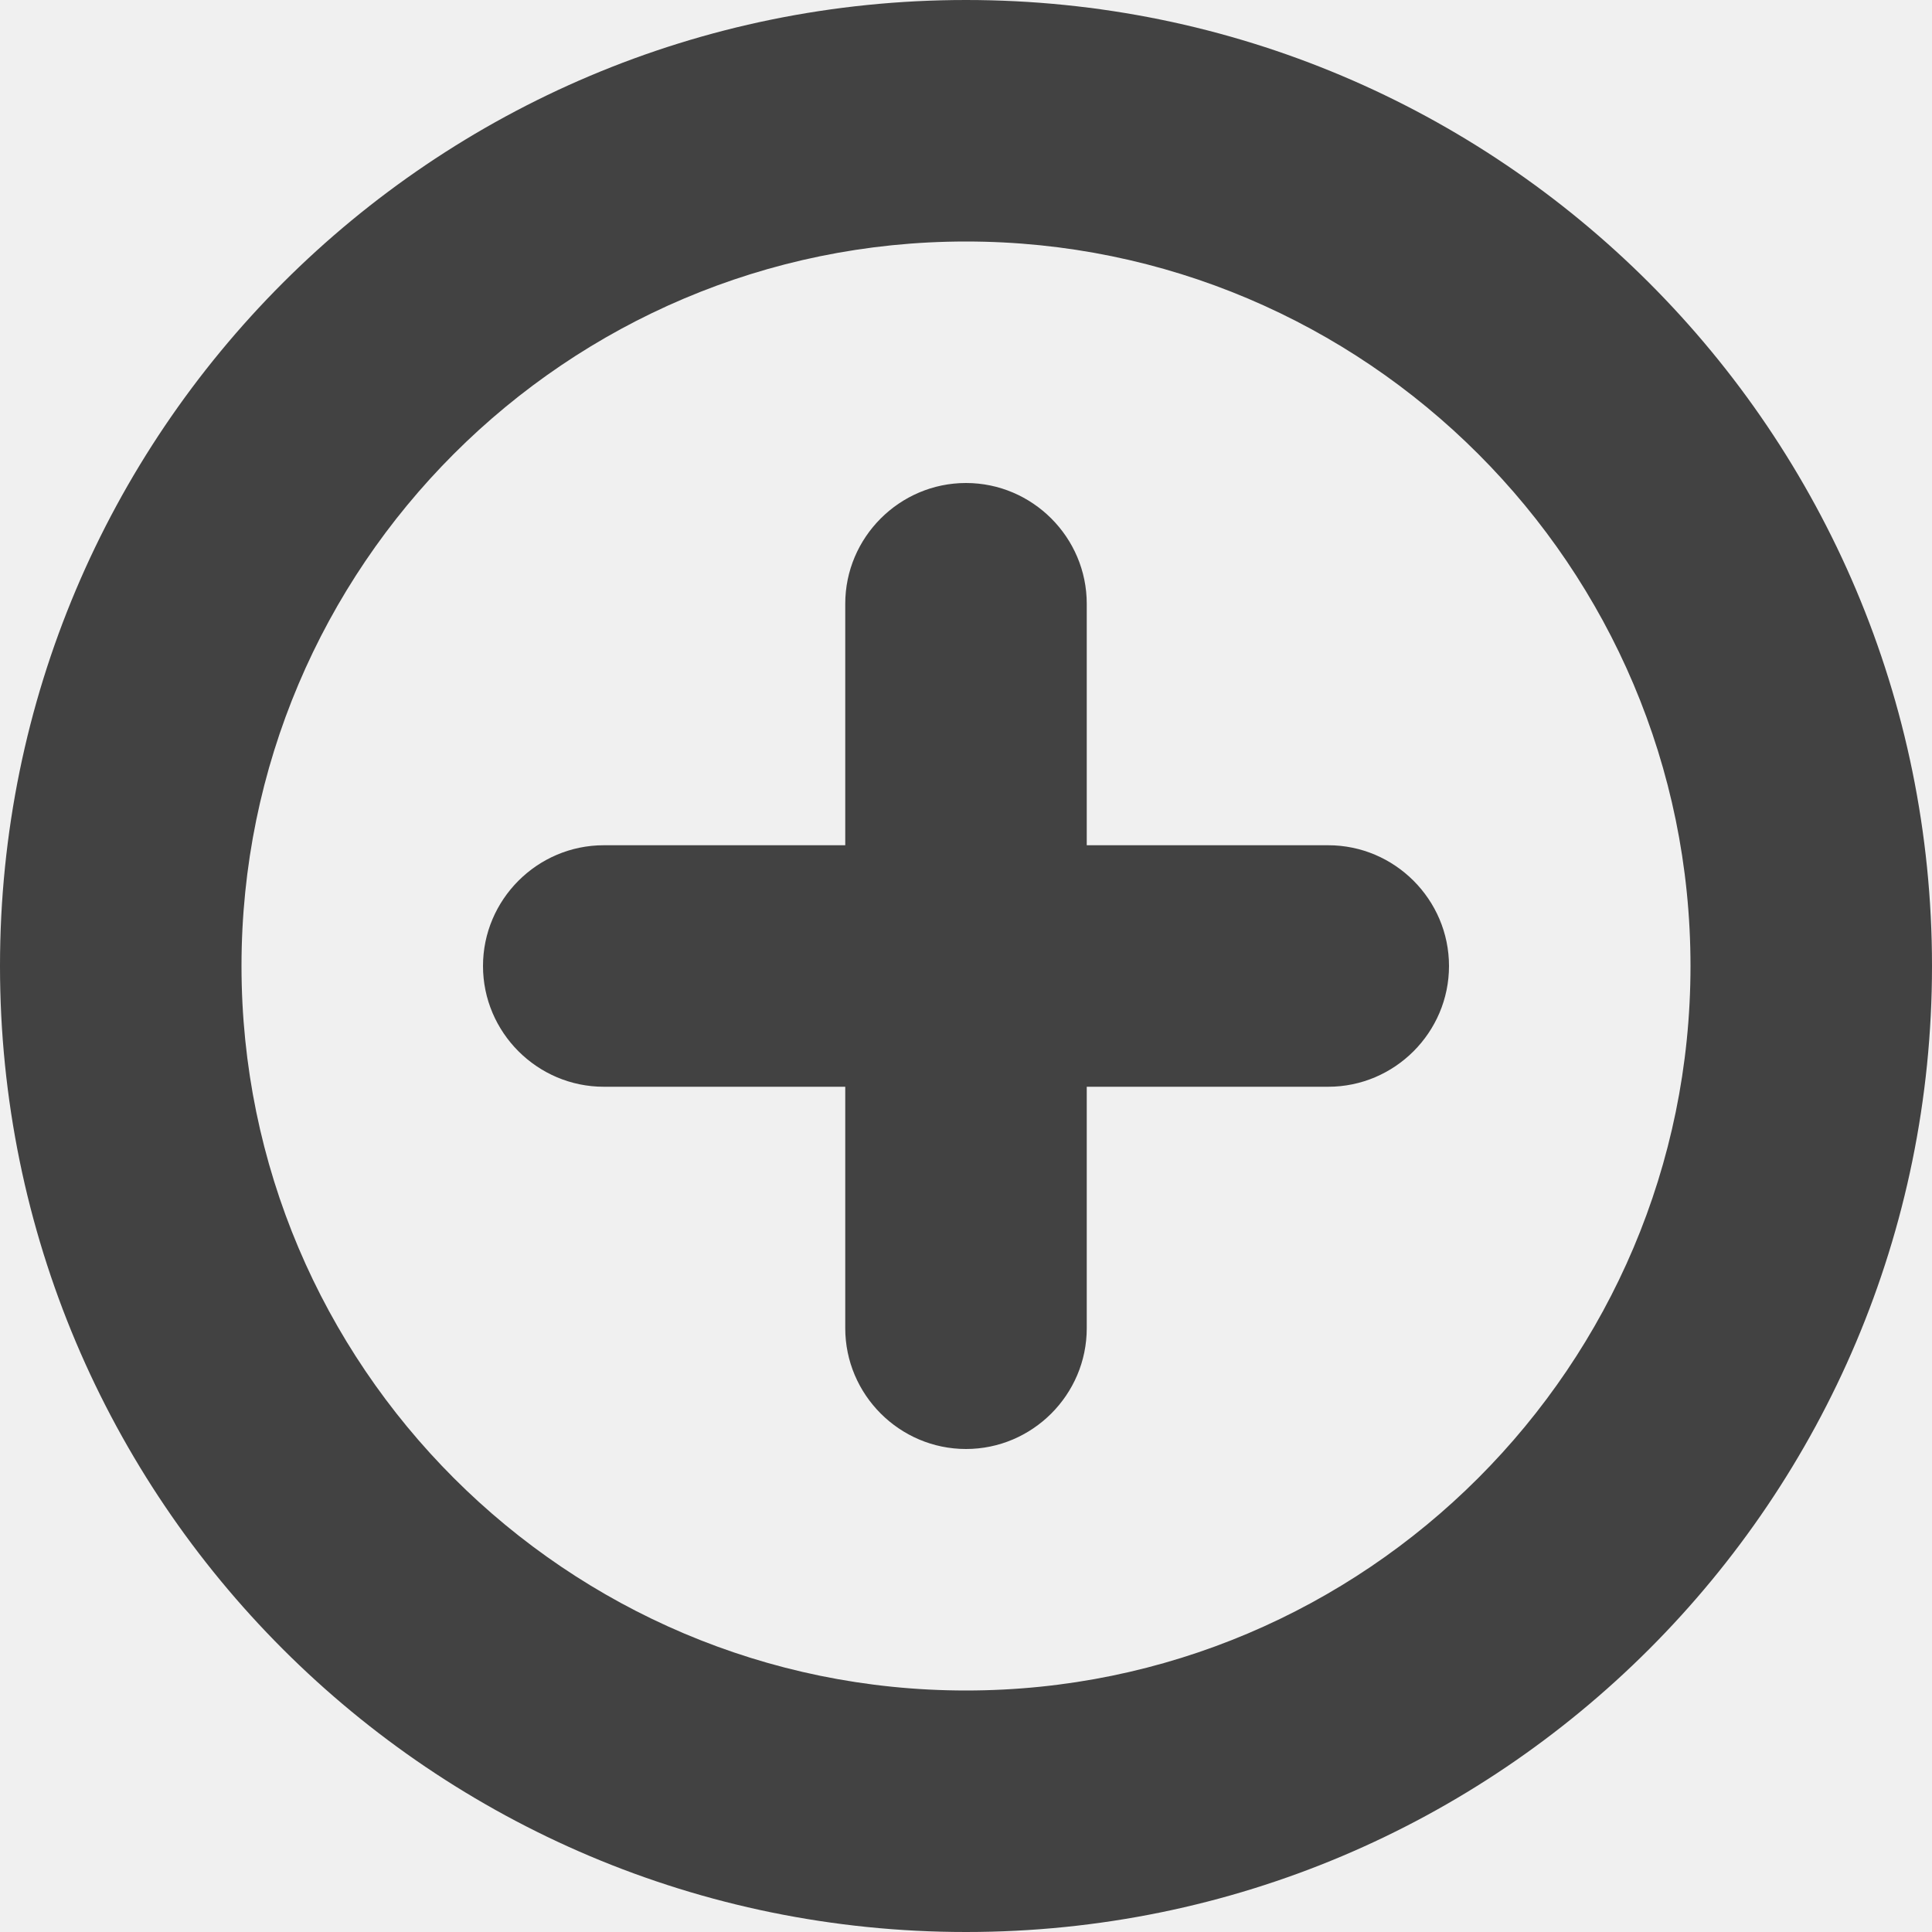
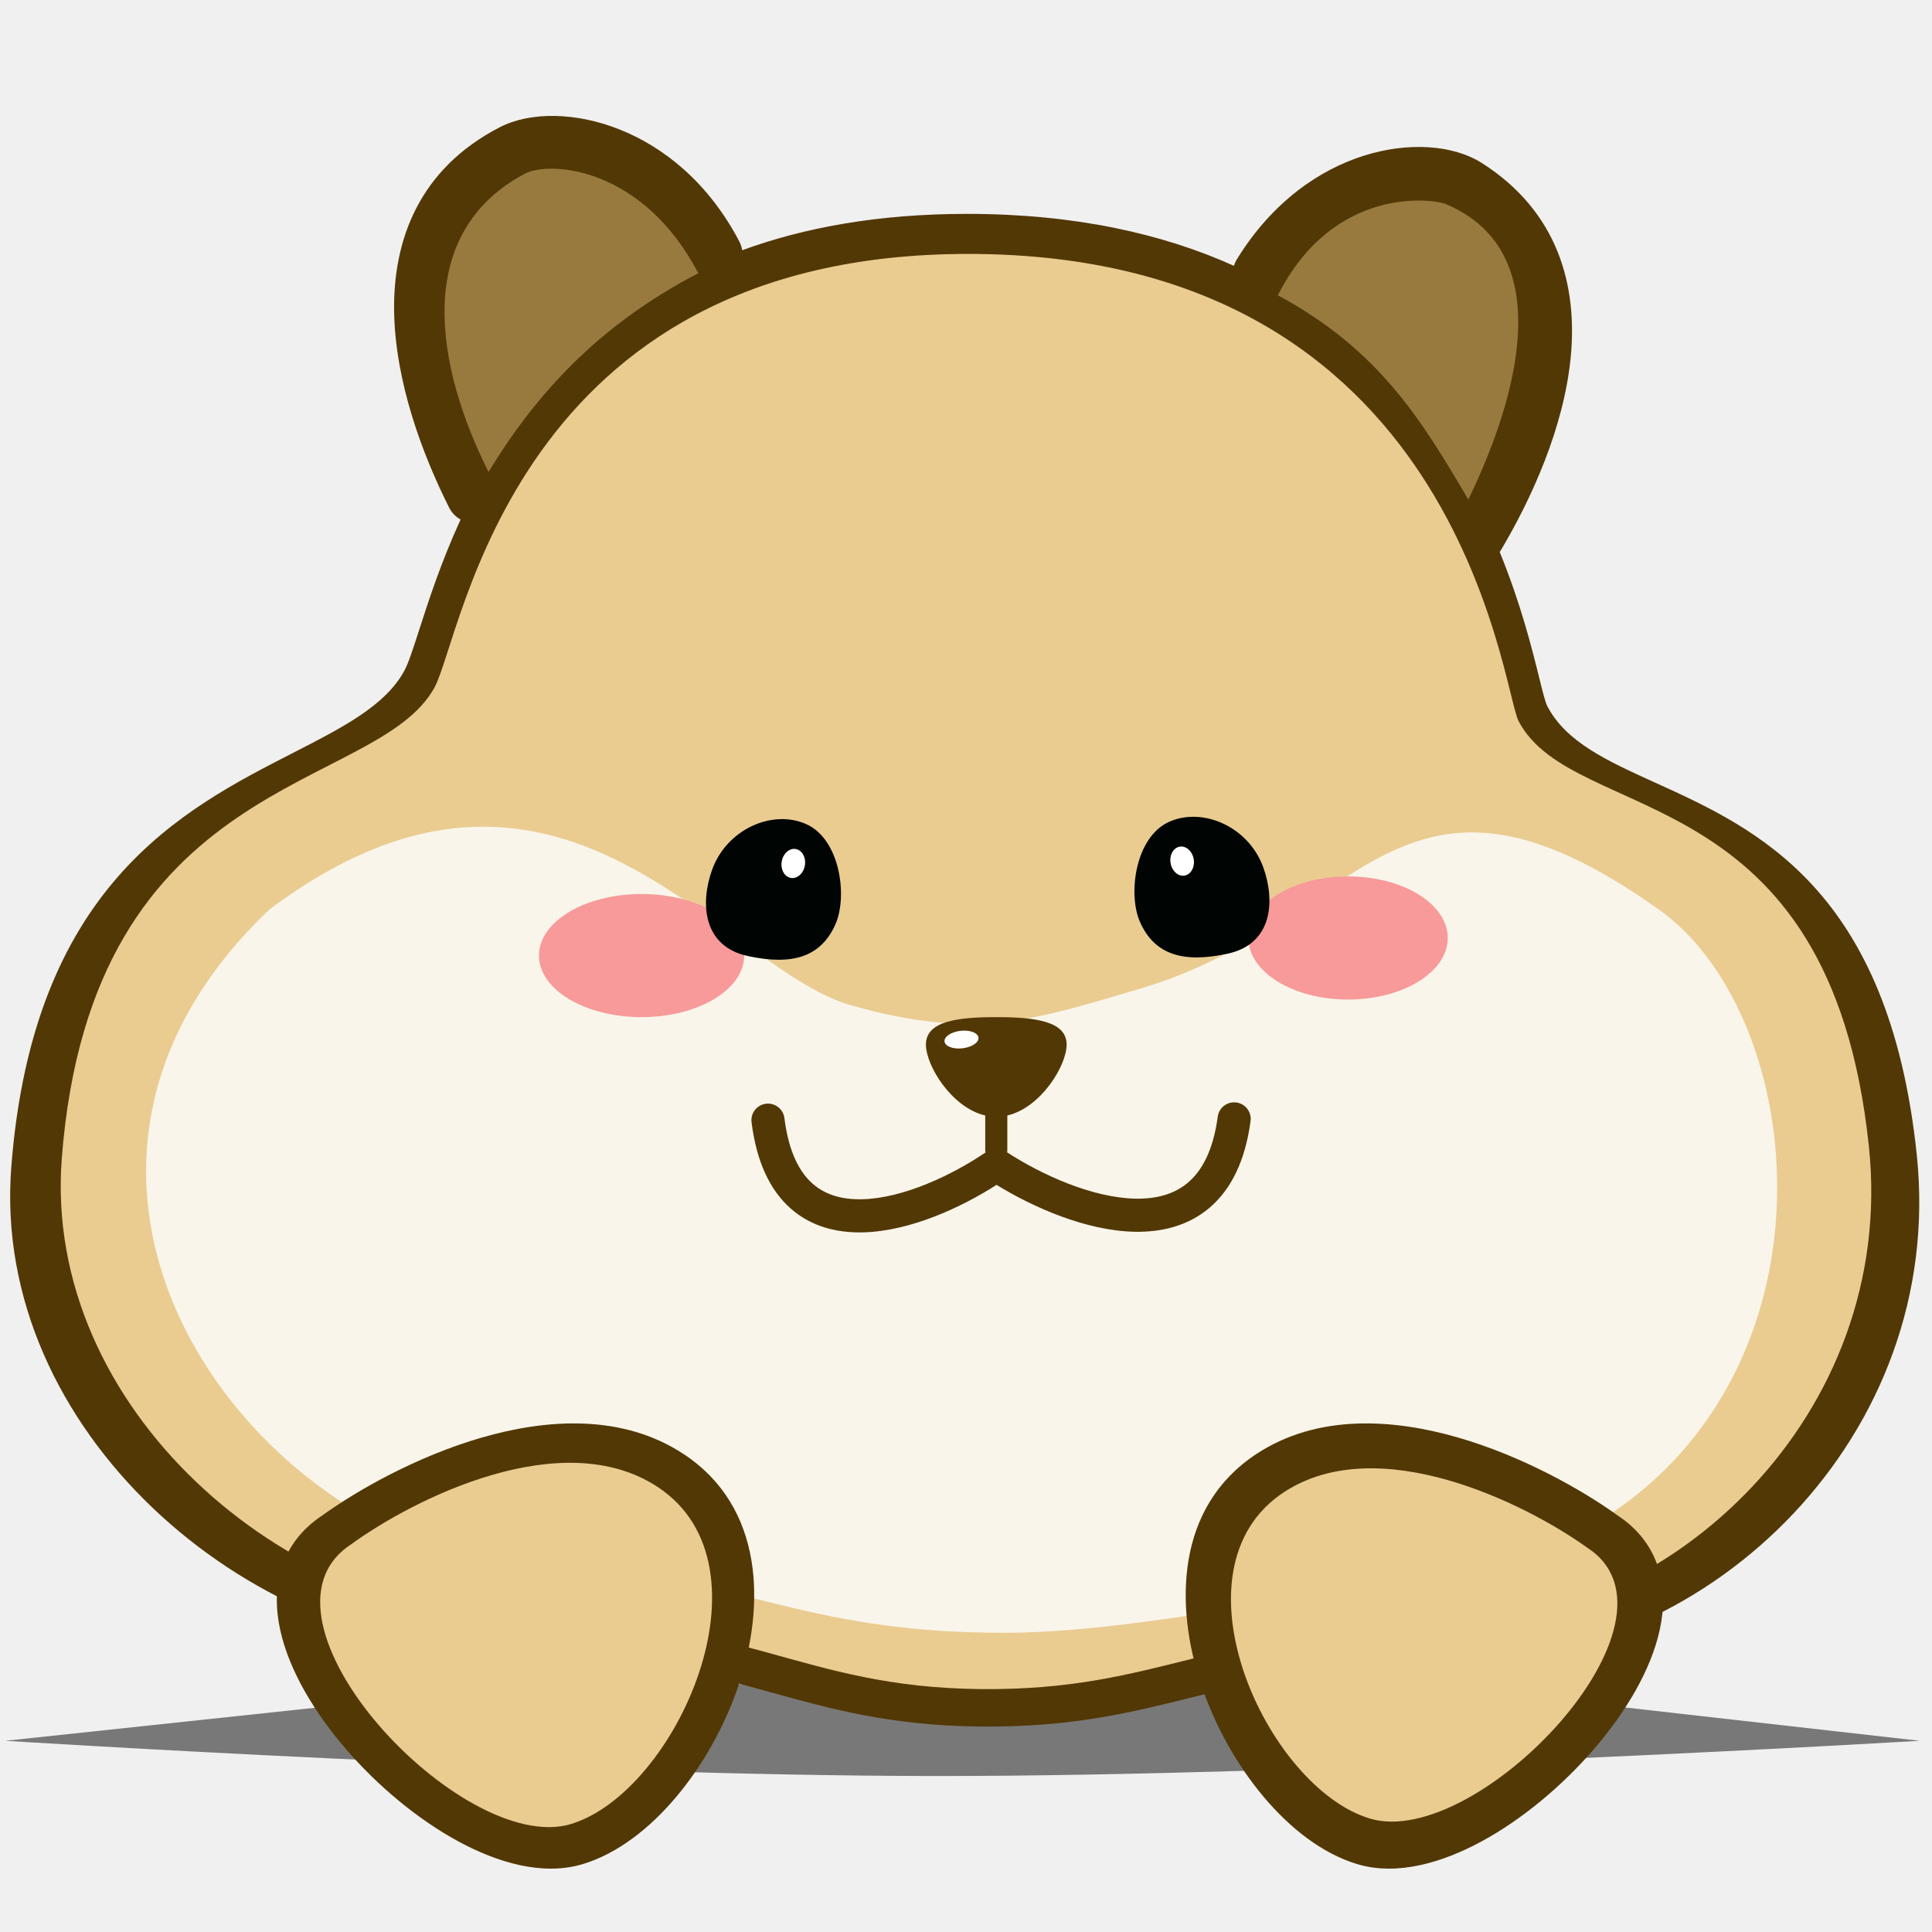
- <svg xmlns="http://www.w3.org/2000/svg" width="16" height="16" viewBox="0 0 16 16">
-   <path fill="#424242" d="M8 0C3.58 0 0 3.58 0 8C0 12.42 3.58 16 8 16C12.42 16 16 12.42 16 8C16 3.58 12.42 0 8 0ZM8 14C4.69 14 2 11.31 2 8C2 4.69 4.69 2 8 2C11.31 2 14 4.69 14 8C14 11.31 11.31 14 8 14ZM11 7H9V5C9 4.45 8.55 4 8 4C7.45 4 7 4.45 7 5V7H5C4.45 7 4 7.45 4 8C4 8.55 4.45 9 5 9H7V11C7 11.55 7.45 12 8 12C8.55 12 9 11.55 9 11V9H11C11.55 9 12 8.55 12 8C12 7.45 11.55 7 11 7Z" />
+ <svg xmlns="http://www.w3.org/2000/svg" width="16" height="16" class="icon" viewBox="0 0 1024 1024">
+   <path d="M218.285 899.678s166.51-8.321 277.173-9.333c122.956-1.127 318.82 9.333 318.82 9.333l203.215 22.978s-317.478 18.815-522.035 18.672c-200.637-.14-492.594-18.672-492.594-18.672l215.42-22.978z" opacity=".5" />
+   <path fill="#523805" d="M317.302 95.685c-17.797-7-32.607-5.544-39.046-2.217-30.448 15.726-40.627 41.495-40.106 71.358.468 27.013 9.883 56.35 21.244 81.1 22.001-37.565 55.41-76.357 107.938-102.194a14.69 14.69 0 0 1-1.41-2.195c-13.107-25.03-31.545-39.131-48.62-45.852zm-79.216 173.422a14.561 14.561 0 0 0 6.041 6.25c-10.412 22.694-17.086 43.397-21.963 58.531-3.274 10.156-5.74 17.803-7.984 21.864-10.147 18.362-32.514 29.813-59.018 43.38-58.719 30.059-137.742 70.51-149.19 219.56-10.715 139.495 125.542 256.199 254.191 256.199 68.784 0 109.088 11.182 147.202 21.756 33.166 9.201 64.673 17.94 111.844 18.45 48.476.52 80.115-7.365 113.84-15.773 37.115-9.251 76.759-19.132 144.161-19.132 128.647 0 254.315-118.898 238.73-268.062-14.737-141.064-85.106-173.004-138.624-197.296-25.474-11.565-47.133-21.396-57.153-40.436-1.118-2.121-2.426-7.411-4.328-15.091-3.724-15.038-9.716-39.243-20.962-66.733.237-.333.462-.678.673-1.035 16.29-27.444 33.341-64.937 36.963-102.172 3.695-38.02-6.712-77.178-46.955-102.868-15.445-9.86-39.324-11.32-62.528-4.026-23.953 7.528-48.9 24.76-67.49 55.012a14.655 14.655 0 0 0-1.536 3.4c-37.631-16.931-84.074-27.525-141.49-27.525-47 0-86.266 7.255-119.15 19.274a14.57 14.57 0 0 0-1.52-4.67c-16.41-31.34-40.29-50.242-63.826-59.502-22.812-8.98-46.914-9.392-63.184-.99-42.739 22.075-56.595 59.87-55.934 97.86.647 37.086 14.912 75.446 29.19 103.775zm441.487-115.015c48.465 28.505 79.612 68.104 99.98 105.943 11.625-22.62 21.426-48.72 23.836-73.5 2.95-30.328-5.079-57.18-33.578-75.375-5.88-3.754-20.085-6.408-38.014-.776-17.177 5.398-36.41 18.13-51.334 42.42-.278.45-.574.878-.89 1.288zM848.03 433.494c-18.476-8.964-41.209-21.624-53.757-45.471-2.285-4.339-3.651-9.354-4.292-11.694l-.03-.108c-.772-2.841-1.632-6.305-2.507-9.848l-.003-.006-.316-1.282c-2.048-8.265-4.64-18.572-8.282-30.404-7.303-23.713-18.678-53.002-37.347-81.455-36.381-55.445-102.078-110.61-228.987-110.61-117.467 0-179.367 48.348-214.89 98.042-18.269 25.553-30.086 52.28-38.398 74.994-3.686 10.074-6.609 19.137-9.204 27.192l-1.012 3.14-.252.772c-2.364 7.314-5.386 16.673-8.964 23.148-12.835 23.221-36.496 36.955-55.82 47.244-5.617 2.99-11.156 5.828-16.653 8.646-15.711 8.046-31.063 15.91-46.756 26.615-20.275 13.833-39.342 31.44-54.418 57.072-15.118 25.702-27.125 61.019-30.998 111.45-4.547 59.192 21.972 115.088 65.87 157.014 44.072 42.092 103.277 67.689 159.146 67.689 67.959 0 110.186 10.462 147.52 20.743 2.438.67 4.84 1.337 7.218 1.995 33.087 9.17 61.359 17.002 104.627 17.467 44.681.483 73.222-6.627 106.78-14.986l3.142-.784 1.653-.41c36.808-9.14 78.435-18.724 146.11-18.724 112.585 0 223.279-105.132 209.63-235.766-5.084-48.678-17.03-81.425-31.188-104.345-14.043-22.736-31.243-37.397-49.427-48.573-13.414-8.247-25.962-13.935-39.251-19.96-6.106-2.767-12.367-5.605-18.944-8.797z" />
+   <path fill="#EACC91" d="M804.9 382.247c29.473 56.02 165.042 28.011 185.67 225.553 14.781 141.522-104.397 254.329-226.403 254.329s-148.114 34.155-244.68 33.116c-96.14-1.033-123.67-38.145-245.672-38.145-122.008 0-251.231-110.724-241.07-243.074 15.757-205.242 166.514-193.449 197.459-249.467 15.255-27.613 41.261-229.976 282.928-229.976 260.86 0 282.847 230.707 291.767 247.664z" />
+   <path fill="#F9F5EA" d="M605.737 523.562c-57.49 17.092-88.567 27.967-154.566 9.298-69.655-19.704-154.407-166.233-308.382-50.802-157.538 149.618 0 350.665 153.975 350.665 93.029 0 123.626 32.917 235.982 32.674 62.292-.137 132.383-16.577 202.51-23.54 248.053-24.626 241.064-290.772 143.95-359.799-138.29-98.292-158.357 7.282-273.469 41.504z" />
+   <path fill="#987A3F" d="M258.926 250.149c-27.473-54.79-40.96-125.806 19.017-157.989 13.47-7.227 62.856-3.578 92.16 52.663-54.097 28.093-86.947 65.507-111.177 105.326zm519.314 14.628c27.472-56.648 46.811-131.657-11.703-156.526-7.25-3.08-59.93-9.874-89.234 48.275 54.096 29.043 76.706 67.086 100.937 108.251z" />
+   <path fill="#F79A99" d="M714.503 529.78c29.178 0 52.83-14.611 52.83-32.63 0-18.023-23.652-32.631-52.83-32.631-29.175 0-52.83 14.608-52.83 32.63 0 18.02 23.655 32.63 52.83 32.63zm-374.465 9.32c30.036 0 54.383-14.607 54.383-32.627 0-18.022-24.347-32.63-54.383-32.63-30.035 0-54.383 14.608-54.383 32.63 0 18.02 24.348 32.628 54.383 32.628z" />
+   <path fill="#000504" d="M650.752 505.458c-23.76 5.19-38.871.492-46.519-16.761-6.594-14.878-2.516-45.165 15.53-53.16 18.043-8 42.154 2.881 49.816 24.198 6.384 17.762 4.933 40.533-18.827 45.723zm-254.49 1.238c23.76 5.19 38.87.491 46.519-16.762 6.594-14.877 2.516-45.164-15.53-53.163-18.043-7.996-42.154 2.885-49.816 24.202-6.384 17.762-4.933 40.532 18.827 45.723z" />
+   <path fill="#FFF" d="M627.817 464.083c-3.388.556-6.697-2.423-7.393-6.66-.696-4.233 1.483-8.115 4.871-8.674 3.385-.556 6.697 2.425 7.394 6.659.696 4.233-1.487 8.116-4.872 8.675zM419.2 465.32c3.385.559 6.697-2.422 7.394-6.656s-1.487-8.119-4.872-8.675c-3.388-.558-6.697 2.423-7.393 6.656s1.483 8.12 4.871 8.675z" />
+   <path fill="#523805" d="M187.307 827.383c16.811-12.18 45.524-28.476 76.162-37.335 31.022-8.973 60.75-9.447 82.783 5.076 25.709 16.943 30.197 51.124 17.467 88.81-6.17 18.266-16.033 35.756-27.642 49.559-11.756 13.982-24.392 23.13-35.7 26.522-9.906 2.972-25.135.23-43.651-9.837-17.94-9.757-36.358-25.026-51.192-42.224-14.985-17.375-25.22-35.447-28.464-50.424-1.592-7.35-1.355-13.265.135-17.856 1.413-4.353 4.227-8.403 9.567-11.916l.272-.182.263-.193zm175.046-56.688c-32.66-21.525-72.85-18.634-107.011-8.754-34.395 9.947-65.996 27.879-84.948 41.571-10.433 6.952-17.479 16.232-21.016 27.13-3.493 10.761-3.268 22.145-.904 33.076 4.675 21.586 18.227 44.008 34.904 63.341 16.823 19.512 37.932 37.163 59.371 48.822 20.86 11.343 44.866 18.508 66.037 12.156 18.69-5.606 35.813-19.216 49.684-35.714 14.023-16.677 25.659-37.394 32.967-59.026 14.225-42.107 13.575-94.486-29.084-122.602zm478.535 56.688c-16.81-12.18-45.524-28.476-76.162-37.335-31.021-8.973-60.75-9.447-82.783 5.076-25.708 16.943-30.196 51.124-17.466 88.81 6.17 18.266 16.032 35.756 27.642 49.559 11.755 13.982 24.391 23.13 35.7 26.522 9.906 2.972 25.134.23 43.65-9.837 17.941-9.757 36.359-25.026 51.195-42.224 14.983-17.375 25.22-35.447 28.461-50.424 1.592-7.35 1.355-13.265-.134-17.856-1.413-4.353-4.228-8.403-9.564-11.916l-.272-.182-.267-.193zm-175.045-56.688c32.66-21.525 72.853-18.634 107.014-8.754 34.391 9.947 65.992 27.879 84.948 41.571 10.433 6.952 17.475 16.232 21.012 27.13 3.494 10.761 3.271 22.145.904 33.076-4.672 21.586-18.23 44.008-34.903 63.341-16.823 19.512-37.932 37.163-59.369 48.822-20.863 11.343-44.869 18.508-66.036 12.156-18.693-5.606-35.814-19.216-49.688-35.714-14.02-16.677-25.658-37.394-32.967-59.026-14.222-42.107-13.575-94.486 29.085-122.602z" />
+   <path fill="#EACC91" d="M185.815 818.729c33.169-24.193 112.195-64.155 162.956-30.48 63.45 42.09 9.532 161.713-46.147 178.524-57.683 17.417-175.935-108.857-116.809-148.044zm655.521 1.61c-32.7-23.46-110.613-62.21-160.66-29.556-62.557 40.813-9.397 156.812 45.498 173.114 56.87 16.887 173.457-105.56 115.162-143.559z" />
+   <path fill="#523805" d="M533.899 591.24c17.815-4.19 31.44-26.41 31.44-37.61 0-12.402-16.697-14.53-37.291-14.53-20.597 0-37.292 2.128-37.292 14.53 0 11.2 13.623 33.417 31.44 37.61v19.333h.562a11.235 11.235 0 0 0-.562.351c-17.449 11.844-43.336 24.167-65.153 24.705-10.64.263-19.581-2.282-26.363-8.271-6.814-6.018-12.657-16.565-14.924-34.728a8.777 8.777 0 1 0-17.42 2.176c2.613 20.908 9.728 36.001 20.723 45.709 11.027 9.737 24.757 13.002 38.417 12.662 25-.614 52.157-13.285 70.718-25.181 19.24 11.828 47.396 24.368 73.28 24.865 14.073.27 28.195-3.025 39.597-12.72 11.416-9.708 18.915-24.831 21.74-45.84a8.777 8.777 0 1 0-17.396-2.341c-2.437 18.104-8.534 28.701-15.72 34.81-7.2 6.123-16.679 8.754-27.884 8.54-22.87-.439-49.834-12.718-67.924-24.48a8.847 8.847 0 0 0-.415-.257h.427V591.24z" />
+   <path fill="#FFF" d="M518.612 549.947c.296 2.557-3.49 5.096-8.461 5.672-4.97.577-9.24-1.03-9.535-3.586-.298-2.558 3.49-5.097 8.461-5.673 4.971-.577 9.24 1.03 9.535 3.587z" />
</svg>
